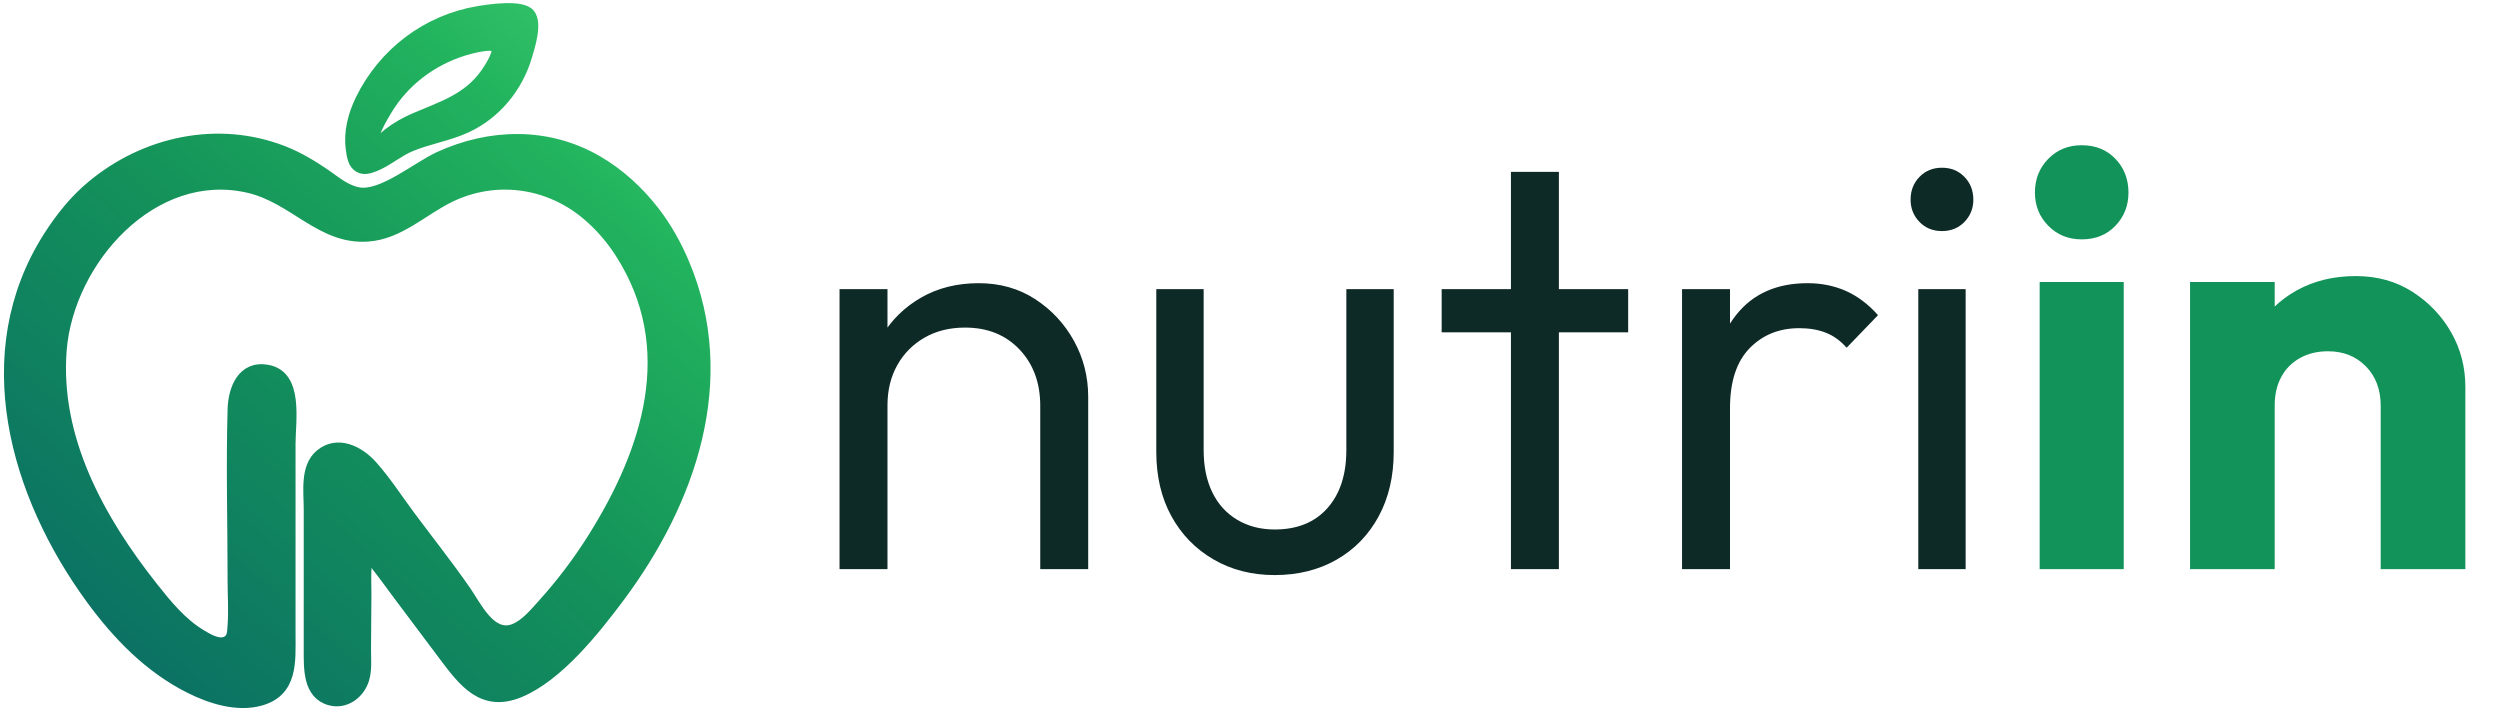
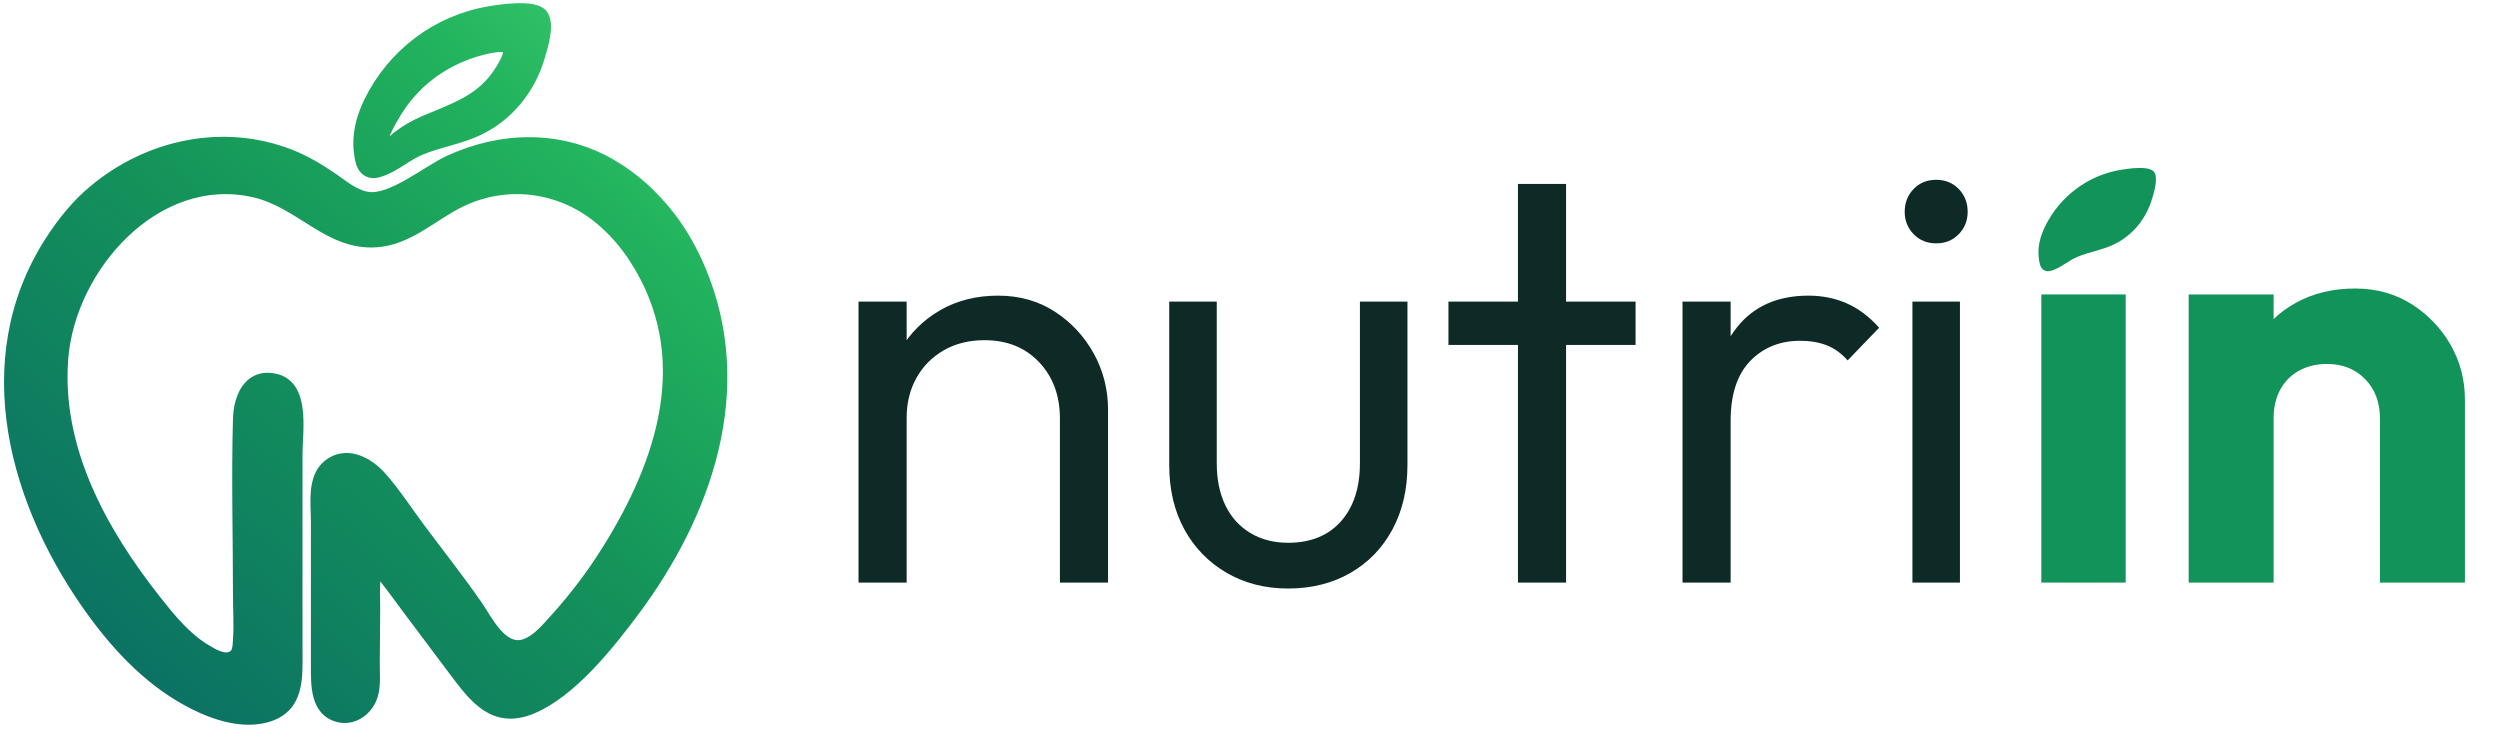
- <svg xmlns="http://www.w3.org/2000/svg" viewBox="0 0 3514 1000" role="img" aria-label="Nutriin">
+ <svg xmlns="http://www.w3.org/2000/svg" viewBox="0 0 3433 1000" role="img" aria-label="Nutriin">
  <defs>
    <linearGradient id="hs" gradientUnits="userSpaceOnUse" x1="260" y1="1040" x2="1000" y2="190">
      <stop offset="0" stop-color="#0A6B66" />
      <stop offset=".5" stop-color="#14935A" />
      <stop offset=".8" stop-color="#22B35E" />
      <stop offset="1" stop-color="#3CCB6E" />
    </linearGradient>
  </defs>
  <g transform="translate(-208.29,-203.68) scale(1.15075)">
    <g fill="url(#hs)" fill-rule="evenodd" stroke="url(#hs)" stroke-width="12" stroke-linejoin="round">
      <path d="M293.2,403.4 C272.2,420.7 254.8,442.5 240.2,465.3 C148.8,608.1 198.7,781.4 292.1,909.0 C324.4,953.1 363.2,993.1 412.5,1017.8 C438.0,1030.6 470.4,1041.0 499.0,1033.1 C539.4,1021.9 536.0,984.6 536.0,951.1 C536.0,873.8 536.0,796.4 536.0,719.1 C536.0,690.6 546.1,635.2 507.5,628.5 C476.7,623.1 465.7,652.1 465.0,676.8 C463.0,746.6 465.0,816.9 465.0,886.8 C465.0,904.6 466.3,923.0 465.0,940.8 C464.3,948.7 465.0,957.2 456.3,960.6 C447.0,964.2 434.9,956.7 427.3,952.2 C403.5,938.2 384.7,915.1 367.8,893.7 C302.9,811.7 247.8,712.3 256.5,604.2 C265.3,495.3 367.8,379.4 484.9,406.7 C540.2,419.7 573.1,470.1 630.2,466.1 C669.4,463.4 698.0,433.7 731.9,417.6 C786.5,391.6 849.6,400.0 896.2,438.5 C912.7,452.1 926.8,468.4 938.3,486.3 C1012.7,602.3 971.8,727.6 904.3,834.8 C886.6,862.9 866.3,889.7 844.0,914.4 C834.2,925.2 822.3,940.0 808.1,945.2 C780.8,955.3 763.2,917.3 750.7,899.2 C729.1,868.0 705.4,838.1 682.7,807.7 C667.3,787.0 652.9,764.6 635.8,745.4 C620.0,727.7 593.5,714.1 572.0,731.8 C553.2,747.3 558.0,777.7 558.0,799.2 C558.0,856.6 558.0,913.9 558.0,971.2 C558.0,993.6 556.9,1025.4 584.3,1032.7 C603.2,1037.7 620.7,1024.4 626.0,1006.7 C629.6,994.9 628.1,981.2 628.2,969.0 C628.4,947.0 628.5,925.0 628.7,903.0 C628.7,891.8 628.1,880.3 628.9,869.1 C629.1,867.1 628.0,858.1 631.4,858.1 C634.7,858.2 639.2,866.8 641.0,869.0 C650.1,880.5 658.6,892.5 667.4,904.2 C685.8,928.7 704.2,953.2 722.6,977.8 C747.0,1010.3 770.5,1041.9 816.2,1022.8 C863.3,1003.1 908.0,946.6 937.9,906.6 C1025.4,789.4 1076.9,640.8 1017.2,498.9 C1007.6,476.1 995.6,454.6 980.5,435.0 C961.4,410.4 937.8,388.6 910.8,373.0 C850.2,337.9 779.7,339.6 717.2,368.2 C690.0,380.7 647.6,416.8 619.1,411.8 C603.2,409.0 590.6,397.7 577.7,388.9 C562.0,378.2 544.8,368.0 527.0,361.1 C447.0,330.0 358.0,349.5 293.2,403.4Z M828.1,193.5 C818.1,182.2 778.9,188.1 765.2,190.4 C702.3,200.9 649.0,241.3 621.0,298.7 C612.1,317.2 606.6,337.8 609.3,358.4 C610.2,365.3 611.3,375.0 616.9,379.9 C623.8,385.9 631.6,383.4 639.3,380.3 C654.5,374.2 667.4,362.5 682.8,356.1 C704.8,346.9 729.2,343.3 750.9,333.2 C787.1,316.4 813.4,284.2 824.8,246.3 C828.6,233.5 838.0,204.8 828.1,193.5Z M786.7,235.6 C790.6,241.8 777.4,261.6 773.6,266.9 C751.9,297.5 720.1,306.9 687.3,321.0 C675.5,326.1 664.9,332.1 654.7,340.0 C652.4,341.8 639.0,354.6 636.9,352.1 C635.3,350.2 638.1,344.1 638.7,342.2 C642.0,331.4 648.0,321.5 653.7,311.9 C674.9,276.6 708.4,251.3 747.6,239.1 C754.0,237.1 782.5,229.0 786.7,235.6Z" />
    </g>
  </g>
-   <g transform="translate(1123.452,800) scale(0.8322148)">
-     <path d="M407 0L407 -276Q407 -334 372 -371Q337 -408 280 -408Q241 -408 211.5 -391Q182 -374 165.5 -344.5Q149 -315 149 -277L114 -296Q114 -350 138.5 -392Q163 -434 205.5 -458.5Q248 -483 303 -483Q357 -483 398.5 -456Q440 -429 464 -385.5Q488 -342 488 -291L488 0ZM68 0L68 -473L149 -473L149 0ZM803 10Q745 10 699.5 -16.5Q654 -43 628.5 -89.5Q603 -136 603 -198L603 -473L683 -473L683 -201Q683 -160 697.5 -130Q712 -100 739.5 -83.5Q767 -67 803 -67Q860 -67 892 -103Q924 -139 924 -201L924 -473L1004 -473L1004 -198Q1004 -136 978.5 -89Q953 -42 907.5 -16Q862 10 803 10ZM1202 0L1202 -671L1283 -671L1283 0ZM1085 -400L1085 -473L1400 -473L1400 -400ZM1491 0L1491 -473L1572 -473L1572 0ZM1572 -272L1540 -286Q1540 -376 1582.5 -429.5Q1625 -483 1703 -483Q1738 -483 1767.5 -470Q1797 -457 1822 -429L1769 -374Q1753 -392 1733.5 -399.5Q1714 -407 1689 -407Q1638 -407 1605 -373Q1572 -339 1572 -272ZM1890 0L1890 -473L1970 -473L1970 0ZM1930 -571Q1907 -571 1892 -586.5Q1877 -602 1877 -624Q1877 -647 1892 -662.5Q1907 -678 1930 -678Q1953 -678 1968 -662.5Q1983 -647 1983 -624Q1983 -602 1968 -586.5Q1953 -571 1930 -571Z" fill="#0E2A27" />
-     <g transform="translate(2039,0)">
-       <path d="M56 0L56 -485L198 -485L198 0ZM127 -557Q93 -557 70.5 -580Q48 -603 48 -636Q48 -670 70.5 -693Q93 -716 127 -716Q162 -716 184 -693Q206 -670 206 -636Q206 -603 184 -580Q162 -557 127 -557ZM632 0L632 -276Q632 -317 607 -342.5Q582 -368 543 -368Q516 -368 495.5 -356.5Q475 -345 464 -324.5Q453 -304 453 -277L397 -304Q397 -361 422 -404Q447 -447 490.5 -471Q534 -495 590 -495Q644 -495 685.5 -468.5Q727 -442 751 -400Q775 -358 775 -308L775 0ZM310 0L310 -485L453 -485L453 0Z" fill="#12935A" />
+   <g transform="translate(1123.452,800) scale(0.8157895)">
+     <path d="M407 0L407 -276Q407 -334 372 -371Q337 -408 280 -408Q241 -408 211.5 -391Q182 -374 165.5 -344.5Q149 -315 149 -277L114 -296Q114 -350 138.5 -392Q163 -434 205.5 -458.5Q248 -483 303 -483Q357 -483 398.5 -456Q440 -429 464 -385.5Q488 -342 488 -291L488 0ZM68 0L68 -473L149 -473L149 0ZM791 10Q733 10 687.5 -16.5Q642 -43 616.5 -89.5Q591 -136 591 -198L591 -473L671 -473L671 -201Q671 -160 685.5 -130Q700 -100 727.5 -83.5Q755 -67 791 -67Q848 -67 880 -103Q912 -139 912 -201L912 -473L992 -473L992 -198Q992 -136 966.5 -89Q941 -42 895.5 -16Q850 10 791 10ZM1178 0L1178 -671L1259 -671L1259 0ZM1061 -400L1061 -473L1376 -473L1376 -400ZM1455 0L1455 -473L1536 -473L1536 0ZM1536 -272L1504 -286Q1504 -376 1546.5 -429.5Q1589 -483 1667 -483Q1702 -483 1731.5 -470Q1761 -457 1786 -429L1733 -374Q1717 -392 1697.5 -399.5Q1678 -407 1653 -407Q1602 -407 1569 -373Q1536 -339 1536 -272ZM1842 0L1842 -473L1922 -473L1922 0ZM1882 -571Q1859 -571 1844 -586.5Q1829 -602 1829 -624Q1829 -647 1844 -662.5Q1859 -678 1882 -678Q1905 -678 1920 -662.5Q1935 -647 1935 -624Q1935 -602 1920 -586.5Q1905 -571 1882 -571Z" fill="#0E2A27" />
+     <g fill="#12935A">
+       <g transform="translate(2003,0)">
+         <path d="M56 0L56 -485L198 -485L198 0Z" />
+       </g>
+       <g transform="translate(2251,0)">
+         <path d="M378 0L378 -276Q378 -317 353 -342.5Q328 -368 289 -368Q262 -368 241.5 -356.5Q221 -345 210 -324.5Q199 -304 199 -277L143 -304Q143 -361 168 -404Q193 -447 236.5 -471Q280 -495 336 -495Q390 -495 431.5 -468.5Q473 -442 497 -400Q521 -358 521 -308L521 0ZM56 0L56 -485L199 -485L199 0Z" />
+       </g>
+       <path transform="translate(1516.3,-863.0) scale(0.8837)" d="M828.1,193.5 C818.1,182.2 778.9,188.1 765.2,190.4 C702.3,200.9 649.0,241.3 621.0,298.7 C612.1,317.2 606.6,337.8 609.3,358.4 C610.2,365.3 611.3,375.0 616.9,379.9 C623.8,385.9 631.6,383.4 639.3,380.3 C654.5,374.2 667.4,362.5 682.8,356.1 C704.8,346.9 729.2,343.3 750.9,333.2 C787.1,316.4 813.4,284.2 824.8,246.3 C828.6,233.5 838.0,204.8 828.1,193.5Z" />
    </g>
  </g>
</svg>
